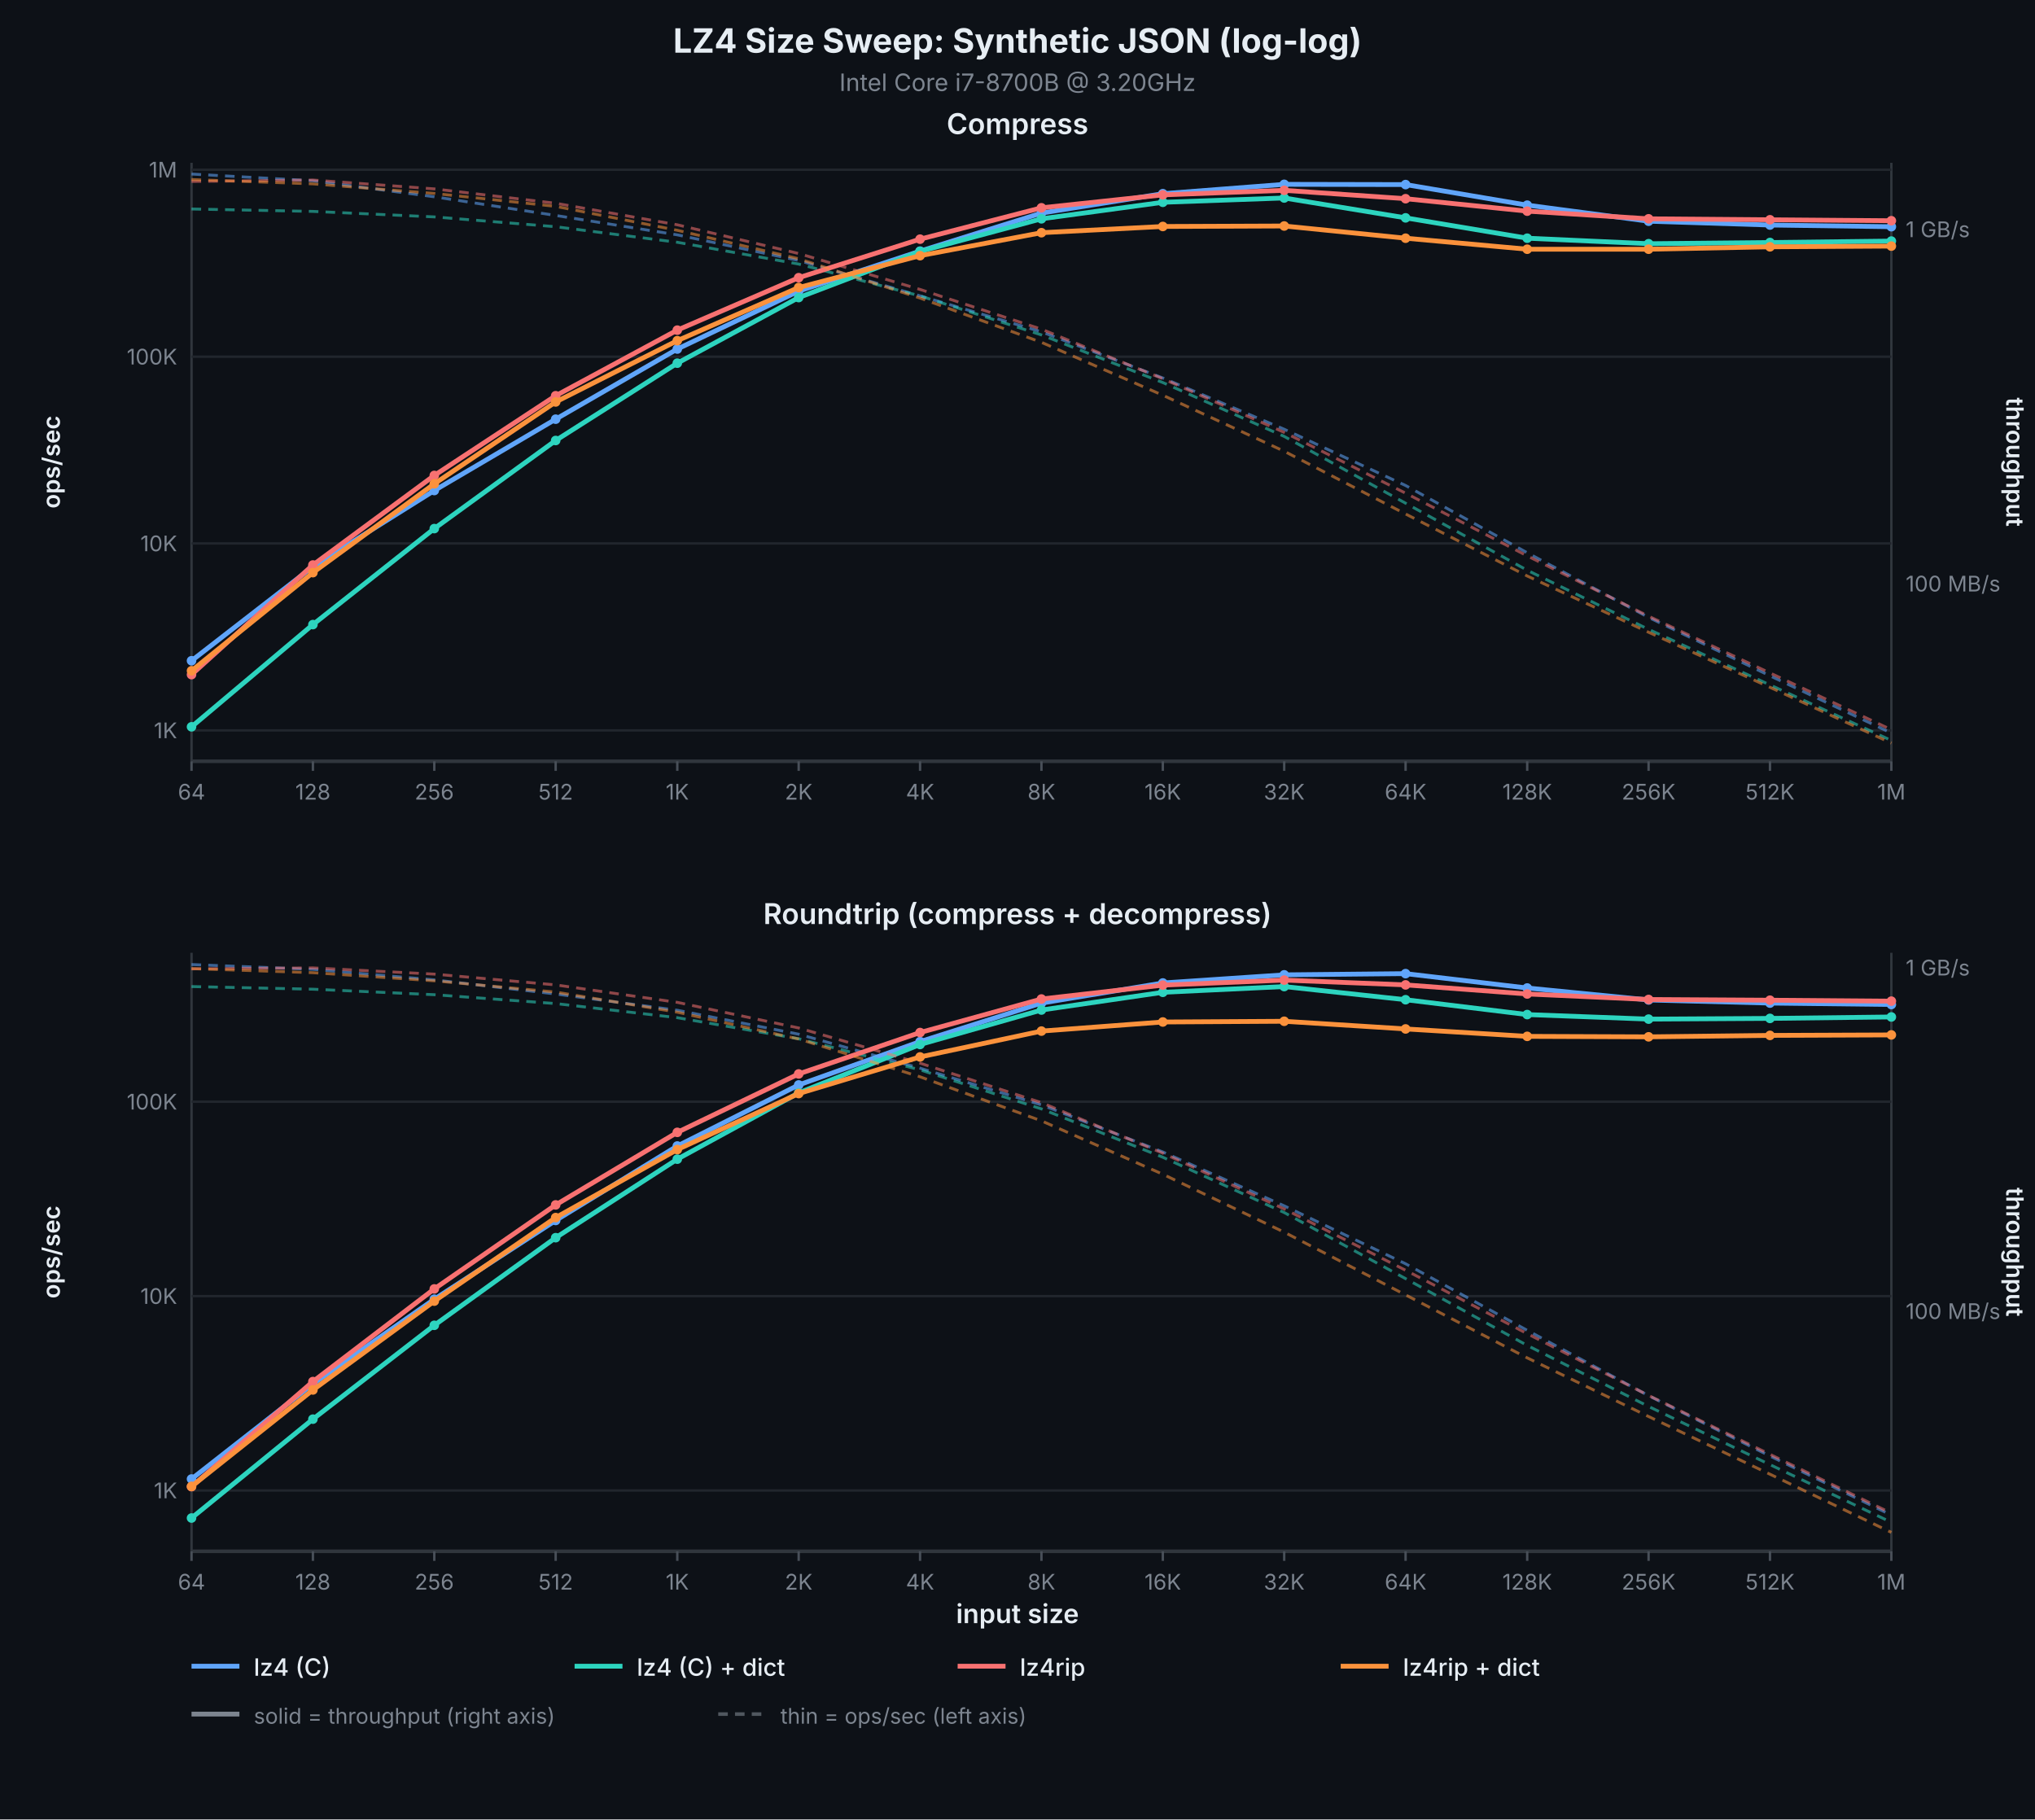
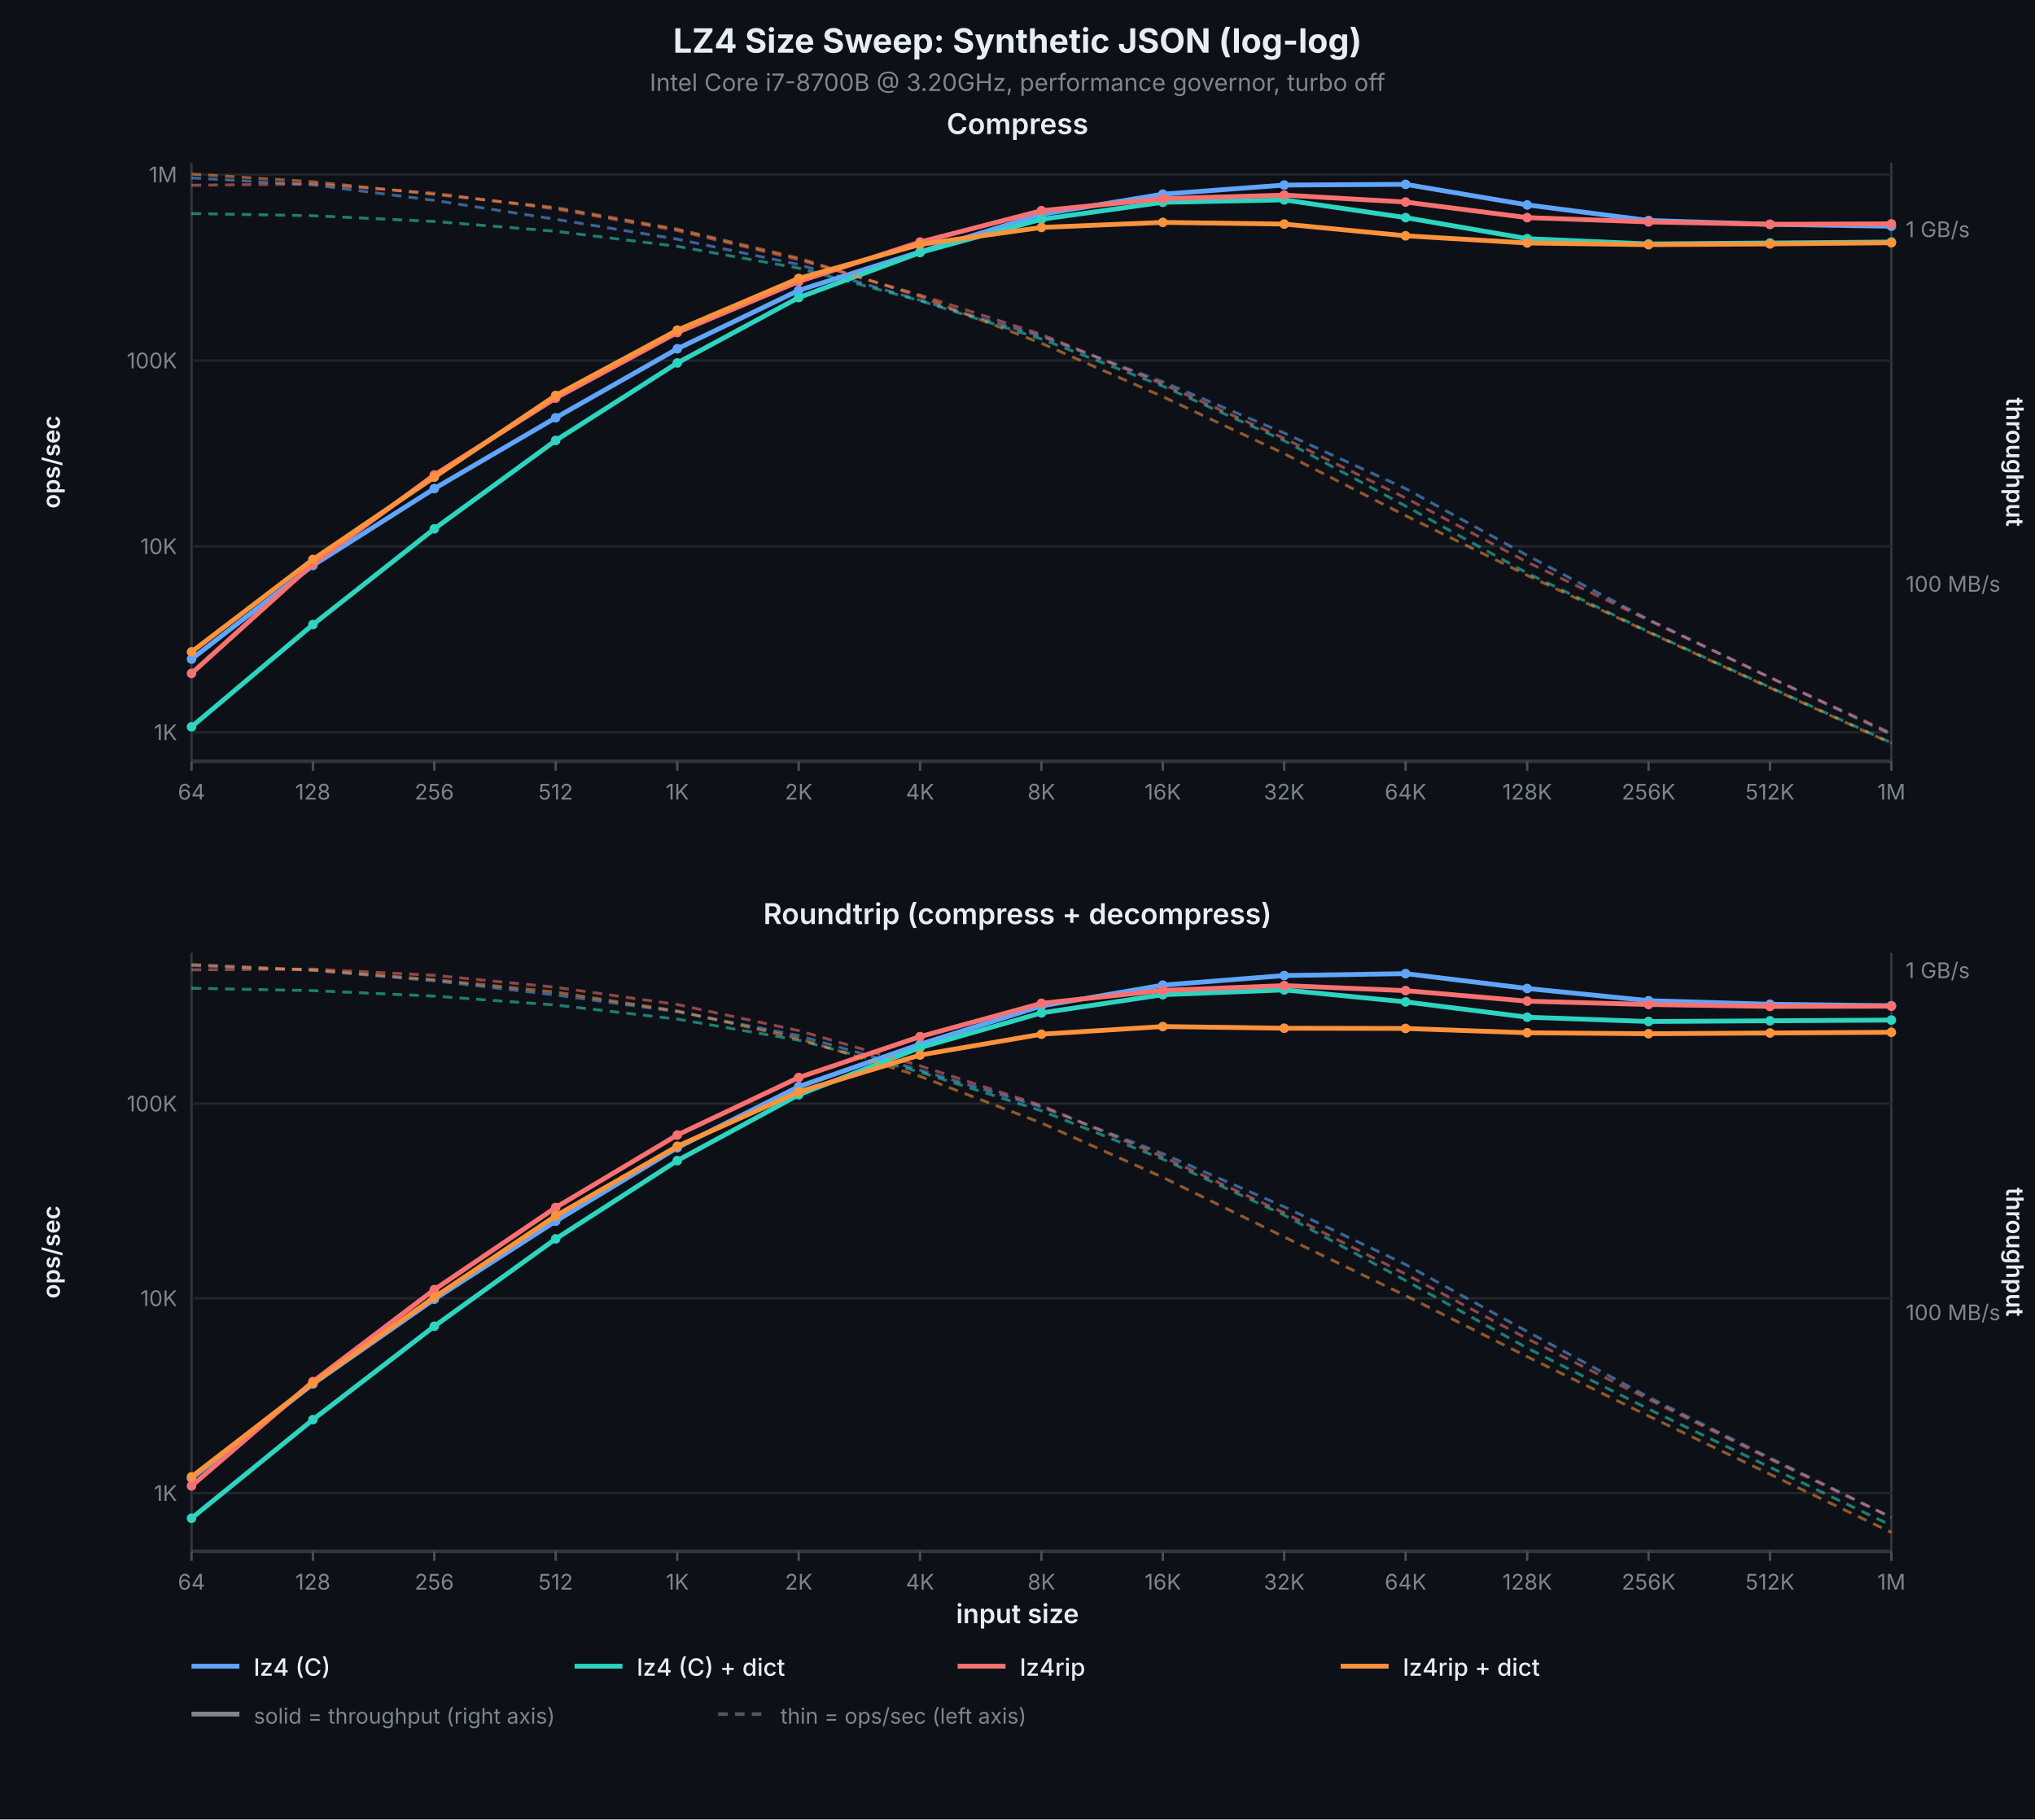
<svg xmlns="http://www.w3.org/2000/svg" viewBox="0 0 850 760" font-family="system-ui, -apple-system, sans-serif">
  <rect width="850" height="760" fill="#0d1117" />
  <text x="425.0" y="22" text-anchor="middle" fill="#e6edf3" font-size="14" font-weight="700">LZ4 Size Sweep: Synthetic JSON (log-log)</text>
-   <text x="425.0" y="38" text-anchor="middle" fill="#7d8590" font-size="10">Intel Core i7-8700B @ 3.20GHz</text>
+   <text x="425.0" y="38" text-anchor="middle" fill="#7d8590" font-size="10">Intel Core i7-8700B @ 3.20GHz, performance governor, turbo off</text>
  <text x="425.0" y="56" text-anchor="middle" fill="#e6edf3" font-size="12" font-weight="600">Compress</text>
  <text x="25" y="193" text-anchor="middle" fill="#e6edf3" font-size="10" font-weight="600" transform="rotate(-90,25,193)">ops/sec</text>
  <text x="838" y="193" text-anchor="middle" fill="#e6edf3" font-size="10" font-weight="600" transform="rotate(90,838,193)">throughput</text>
  <line x1="80" y1="318" x2="790" y2="318" stroke="#30363d" stroke-width="1.5" />
  <line x1="80" y1="68" x2="80" y2="318" stroke="#30363d" stroke-width="1" />
  <line x1="790" y1="68" x2="790" y2="318" stroke="#30363d" stroke-width="1" />
  <line x1="80.0" y1="318" x2="80.0" y2="322" stroke="#484f58" stroke-width="1" />
  <text x="80.0" y="334" text-anchor="middle" fill="#7d8590" font-size="9">64</text>
  <line x1="130.7" y1="318" x2="130.7" y2="322" stroke="#484f58" stroke-width="1" />
  <text x="130.7" y="334" text-anchor="middle" fill="#7d8590" font-size="9">128</text>
  <line x1="181.4" y1="318" x2="181.4" y2="322" stroke="#484f58" stroke-width="1" />
  <text x="181.4" y="334" text-anchor="middle" fill="#7d8590" font-size="9">256</text>
  <line x1="232.1" y1="318" x2="232.1" y2="322" stroke="#484f58" stroke-width="1" />
  <text x="232.1" y="334" text-anchor="middle" fill="#7d8590" font-size="9">512</text>
  <line x1="282.9" y1="318" x2="282.9" y2="322" stroke="#484f58" stroke-width="1" />
  <text x="282.9" y="334" text-anchor="middle" fill="#7d8590" font-size="9">1K</text>
  <line x1="333.6" y1="318" x2="333.6" y2="322" stroke="#484f58" stroke-width="1" />
  <text x="333.6" y="334" text-anchor="middle" fill="#7d8590" font-size="9">2K</text>
  <line x1="384.3" y1="318" x2="384.3" y2="322" stroke="#484f58" stroke-width="1" />
  <text x="384.3" y="334" text-anchor="middle" fill="#7d8590" font-size="9">4K</text>
  <line x1="435.0" y1="318" x2="435.0" y2="322" stroke="#484f58" stroke-width="1" />
  <text x="435.0" y="334" text-anchor="middle" fill="#7d8590" font-size="9">8K</text>
  <line x1="485.7" y1="318" x2="485.7" y2="322" stroke="#484f58" stroke-width="1" />
  <text x="485.7" y="334" text-anchor="middle" fill="#7d8590" font-size="9">16K</text>
  <line x1="536.4" y1="318" x2="536.4" y2="322" stroke="#484f58" stroke-width="1" />
  <text x="536.4" y="334" text-anchor="middle" fill="#7d8590" font-size="9">32K</text>
  <line x1="587.1" y1="318" x2="587.1" y2="322" stroke="#484f58" stroke-width="1" />
  <text x="587.1" y="334" text-anchor="middle" fill="#7d8590" font-size="9">64K</text>
  <line x1="637.9" y1="318" x2="637.9" y2="322" stroke="#484f58" stroke-width="1" />
  <text x="637.9" y="334" text-anchor="middle" fill="#7d8590" font-size="9">128K</text>
  <line x1="688.6" y1="318" x2="688.6" y2="322" stroke="#484f58" stroke-width="1" />
  <text x="688.6" y="334" text-anchor="middle" fill="#7d8590" font-size="9">256K</text>
  <line x1="739.3" y1="318" x2="739.3" y2="322" stroke="#484f58" stroke-width="1" />
  <text x="739.3" y="334" text-anchor="middle" fill="#7d8590" font-size="9">512K</text>
  <line x1="790.0" y1="318" x2="790.0" y2="322" stroke="#484f58" stroke-width="1" />
  <text x="790.0" y="334" text-anchor="middle" fill="#7d8590" font-size="9">1M</text>
-   <line x1="80" y1="305.1" x2="790" y2="305.1" stroke="#21262d" stroke-width="1" />
-   <text x="74" y="305.1" text-anchor="end" dominant-baseline="middle" fill="#7d8590" font-size="9">1K</text>
-   <line x1="80" y1="227.0" x2="790" y2="227.0" stroke="#21262d" stroke-width="1" />
-   <text x="74" y="227.0" text-anchor="end" dominant-baseline="middle" fill="#7d8590" font-size="9">10K</text>
-   <line x1="80" y1="149.0" x2="790" y2="149.0" stroke="#21262d" stroke-width="1" />
-   <text x="74" y="149.0" text-anchor="end" dominant-baseline="middle" fill="#7d8590" font-size="9">100K</text>
-   <line x1="80" y1="70.9" x2="790" y2="70.9" stroke="#21262d" stroke-width="1" />
-   <text x="74" y="70.9" text-anchor="end" dominant-baseline="middle" fill="#7d8590" font-size="9">1M</text>
-   <text x="796" y="243.8" text-anchor="start" dominant-baseline="middle" fill="#7d8590" font-size="9">100 MB/s</text>
+   <line x1="80" y1="305.9" x2="790" y2="305.9" stroke="#21262d" stroke-width="1" />
+   <text x="74" y="305.9" text-anchor="end" dominant-baseline="middle" fill="#7d8590" font-size="9">1K</text>
+   <line x1="80" y1="228.2" x2="790" y2="228.2" stroke="#21262d" stroke-width="1" />
+   <text x="74" y="228.2" text-anchor="end" dominant-baseline="middle" fill="#7d8590" font-size="9">10K</text>
+   <line x1="80" y1="150.6" x2="790" y2="150.6" stroke="#21262d" stroke-width="1" />
+   <text x="74" y="150.6" text-anchor="end" dominant-baseline="middle" fill="#7d8590" font-size="9">100K</text>
+   <line x1="80" y1="72.9" x2="790" y2="72.9" stroke="#21262d" stroke-width="1" />
+   <text x="74" y="72.9" text-anchor="end" dominant-baseline="middle" fill="#7d8590" font-size="9">1M</text>
+   <text x="796" y="243.9" text-anchor="start" dominant-baseline="middle" fill="#7d8590" font-size="9">100 MB/s</text>
  <text x="796" y="95.8" text-anchor="start" dominant-baseline="middle" fill="#7d8590" font-size="9">1 GB/s</text>
-   <polyline points="80.0,72.7 130.7,75.5 181.4,82.2 232.1,90.0 282.9,98.1 333.6,108.8 384.3,123.6 435.0,138.6 485.7,157.9 536.4,179.3 587.1,202.8 637.9,230.9 688.6,257.9 739.3,282.3 790.0,306.2" fill="none" stroke="#60a5fa" stroke-width="1.2" stroke-dasharray="4,3" stroke-opacity="0.55" />
-   <polyline points="80.0,276.0 130.7,236.7 181.4,204.9 232.1,175.1 282.9,145.8 333.6,121.6 384.3,104.9 435.0,89.0 485.7,80.9 536.4,77.0 587.1,77.1 637.9,85.7 688.6,92.4 739.3,94.0 790.0,94.7" fill="none" stroke="#60a5fa" stroke-width="2" />
-   <circle cx="80.0" cy="276.0" r="2" fill="#60a5fa" />
-   <circle cx="130.7" cy="236.7" r="2" fill="#60a5fa" />
-   <circle cx="181.4" cy="204.9" r="2" fill="#60a5fa" />
-   <circle cx="232.1" cy="175.1" r="2" fill="#60a5fa" />
-   <circle cx="282.9" cy="145.8" r="2" fill="#60a5fa" />
-   <circle cx="333.6" cy="121.6" r="2" fill="#60a5fa" />
-   <circle cx="384.3" cy="104.9" r="2" fill="#60a5fa" />
-   <circle cx="435.0" cy="89.0" r="2" fill="#60a5fa" />
-   <circle cx="485.7" cy="80.9" r="2" fill="#60a5fa" />
-   <circle cx="536.4" cy="77.0" r="2" fill="#60a5fa" />
-   <circle cx="587.1" cy="77.1" r="2" fill="#60a5fa" />
-   <circle cx="637.9" cy="85.7" r="2" fill="#60a5fa" />
-   <circle cx="688.6" cy="92.4" r="2" fill="#60a5fa" />
-   <circle cx="739.3" cy="94.0" r="2" fill="#60a5fa" />
-   <circle cx="790.0" cy="94.7" r="2" fill="#60a5fa" />
-   <polyline points="80.0,87.3 130.7,88.3 181.4,90.6 232.1,94.7 282.9,101.2 333.6,110.3 384.3,123.6 435.0,139.9 485.7,159.8 536.4,182.3 587.1,210.2 637.9,238.2 688.6,262.9 739.3,286.1 790.0,309.3" fill="none" stroke="#2dd4bf" stroke-width="1.2" stroke-dasharray="4,3" stroke-opacity="0.55" />
-   <polyline points="80.0,303.6 130.7,260.9 181.4,220.8 232.1,184.0 282.9,151.7 333.6,124.3 384.3,105.0 435.0,91.4 485.7,84.5 536.4,82.7 587.1,91.0 637.9,99.5 688.6,101.8 739.3,101.3 790.0,100.7" fill="none" stroke="#2dd4bf" stroke-width="2" />
+   <polyline points="80.0,74.3 130.7,77.2 181.4,83.7 232.1,91.6 282.9,99.9 333.6,110.5 384.3,125.4 435.0,140.5 485.7,159.5 536.4,180.9 587.1,204.1 637.9,232.0 688.6,258.8 739.3,283.0 790.0,306.8" fill="none" stroke="#60a5fa" stroke-width="1.2" stroke-dasharray="4,3" stroke-opacity="0.55" />
+   <polyline points="80.0,275.3 130.7,236.2 181.4,204.1 232.1,174.5 282.9,145.7 333.6,121.3 384.3,105.2 435.0,89.5 485.7,81.1 536.4,77.3 587.1,77.0 637.9,85.6 688.6,92.1 739.3,93.7 790.0,94.5" fill="none" stroke="#60a5fa" stroke-width="2" />
+   <circle cx="80.0" cy="275.3" r="2" fill="#60a5fa" />
+   <circle cx="130.7" cy="236.2" r="2" fill="#60a5fa" />
+   <circle cx="181.4" cy="204.1" r="2" fill="#60a5fa" />
+   <circle cx="232.1" cy="174.5" r="2" fill="#60a5fa" />
+   <circle cx="282.9" cy="145.7" r="2" fill="#60a5fa" />
+   <circle cx="333.6" cy="121.3" r="2" fill="#60a5fa" />
+   <circle cx="384.3" cy="105.2" r="2" fill="#60a5fa" />
+   <circle cx="435.0" cy="89.5" r="2" fill="#60a5fa" />
+   <circle cx="485.7" cy="81.1" r="2" fill="#60a5fa" />
+   <circle cx="536.4" cy="77.3" r="2" fill="#60a5fa" />
+   <circle cx="587.1" cy="77.0" r="2" fill="#60a5fa" />
+   <circle cx="637.9" cy="85.6" r="2" fill="#60a5fa" />
+   <circle cx="688.6" cy="92.1" r="2" fill="#60a5fa" />
+   <circle cx="739.3" cy="93.7" r="2" fill="#60a5fa" />
+   <circle cx="790.0" cy="94.5" r="2" fill="#60a5fa" />
+   <polyline points="80.0,89.2 130.7,90.1 181.4,92.5 232.1,96.6 282.9,102.9 333.6,112.0 384.3,125.6 435.0,141.6 485.7,161.3 536.4,184.1 587.1,211.4 637.9,239.4 688.6,263.9 739.3,287.1 790.0,310.3" fill="none" stroke="#2dd4bf" stroke-width="1.2" stroke-dasharray="4,3" stroke-opacity="0.55" />
+   <polyline points="80.0,303.6 130.7,260.9 181.4,220.9 232.1,184.0 282.9,151.6 333.6,124.3 384.3,105.5 435.0,91.6 485.7,84.5 536.4,83.5 587.1,90.9 637.9,99.7 688.6,101.9 739.3,101.5 790.0,101.1" fill="none" stroke="#2dd4bf" stroke-width="2" />
  <circle cx="80.0" cy="303.6" r="2" fill="#2dd4bf" />
  <circle cx="130.7" cy="260.9" r="2" fill="#2dd4bf" />
-   <circle cx="181.4" cy="220.8" r="2" fill="#2dd4bf" />
+   <circle cx="181.4" cy="220.9" r="2" fill="#2dd4bf" />
  <circle cx="232.1" cy="184.0" r="2" fill="#2dd4bf" />
-   <circle cx="282.9" cy="151.7" r="2" fill="#2dd4bf" />
+   <circle cx="282.9" cy="151.6" r="2" fill="#2dd4bf" />
  <circle cx="333.6" cy="124.3" r="2" fill="#2dd4bf" />
-   <circle cx="384.3" cy="105.0" r="2" fill="#2dd4bf" />
-   <circle cx="435.0" cy="91.4" r="2" fill="#2dd4bf" />
+   <circle cx="384.3" cy="105.5" r="2" fill="#2dd4bf" />
+   <circle cx="435.0" cy="91.6" r="2" fill="#2dd4bf" />
  <circle cx="485.7" cy="84.5" r="2" fill="#2dd4bf" />
-   <circle cx="536.4" cy="82.7" r="2" fill="#2dd4bf" />
-   <circle cx="587.1" cy="91.0" r="2" fill="#2dd4bf" />
-   <circle cx="637.9" cy="99.5" r="2" fill="#2dd4bf" />
-   <circle cx="688.6" cy="101.8" r="2" fill="#2dd4bf" />
-   <circle cx="739.3" cy="101.3" r="2" fill="#2dd4bf" />
-   <circle cx="790.0" cy="100.7" r="2" fill="#2dd4bf" />
-   <polyline points="80.0,75.8 130.7,75.2 181.4,78.9 232.1,84.9 282.9,93.9 333.6,105.9 384.3,120.9 435.0,137.5 485.7,158.2 536.4,180.6 587.1,206.0 637.9,232.2 688.6,257.4 739.3,281.1 790.0,304.8" fill="none" stroke="#f87171" stroke-width="1.2" stroke-dasharray="4,3" stroke-opacity="0.55" />
-   <polyline points="80.0,281.8 130.7,236.0 181.4,198.6 232.1,165.3 282.9,137.9 333.6,116.0 384.3,99.9 435.0,86.8 485.7,81.4 536.4,79.5 587.1,83.0 637.9,88.2 688.6,91.4 739.3,91.8 790.0,92.2" fill="none" stroke="#f87171" stroke-width="2" />
-   <circle cx="80.0" cy="281.8" r="2" fill="#f87171" />
-   <circle cx="130.7" cy="236.0" r="2" fill="#f87171" />
-   <circle cx="181.4" cy="198.6" r="2" fill="#f87171" />
-   <circle cx="232.1" cy="165.3" r="2" fill="#f87171" />
-   <circle cx="282.9" cy="137.9" r="2" fill="#f87171" />
-   <circle cx="333.6" cy="116.0" r="2" fill="#f87171" />
-   <circle cx="384.3" cy="99.9" r="2" fill="#f87171" />
-   <circle cx="435.0" cy="86.8" r="2" fill="#f87171" />
-   <circle cx="485.7" cy="81.4" r="2" fill="#f87171" />
-   <circle cx="536.4" cy="79.5" r="2" fill="#f87171" />
-   <circle cx="587.1" cy="83.0" r="2" fill="#f87171" />
-   <circle cx="637.9" cy="88.2" r="2" fill="#f87171" />
-   <circle cx="688.6" cy="91.4" r="2" fill="#f87171" />
-   <circle cx="739.3" cy="91.8" r="2" fill="#f87171" />
-   <circle cx="790.0" cy="92.2" r="2" fill="#f87171" />
-   <polyline points="80.0,75.0 130.7,76.8 181.4,80.8 232.1,86.2 282.9,96.2 333.6,108.1 384.3,124.5 435.0,143.0 485.7,165.1 536.4,188.5 587.1,214.7 637.9,240.6 688.6,264.1 739.3,287.1 790.0,310.4" fill="none" stroke="#fb923c" stroke-width="1.2" stroke-dasharray="4,3" stroke-opacity="0.55" />
-   <polyline points="80.0,280.2 130.7,239.2 181.4,202.1 232.1,167.9 282.9,142.3 333.6,120.1 384.3,106.8 435.0,97.2 485.7,94.6 536.4,94.4 587.1,99.5 637.9,104.1 688.6,104.1 739.3,103.1 790.0,102.8" fill="none" stroke="#fb923c" stroke-width="2" />
-   <circle cx="80.0" cy="280.2" r="2" fill="#fb923c" />
-   <circle cx="130.7" cy="239.2" r="2" fill="#fb923c" />
-   <circle cx="181.4" cy="202.1" r="2" fill="#fb923c" />
-   <circle cx="232.1" cy="167.9" r="2" fill="#fb923c" />
-   <circle cx="282.9" cy="142.3" r="2" fill="#fb923c" />
-   <circle cx="333.6" cy="120.1" r="2" fill="#fb923c" />
-   <circle cx="384.3" cy="106.8" r="2" fill="#fb923c" />
-   <circle cx="435.0" cy="97.2" r="2" fill="#fb923c" />
-   <circle cx="485.7" cy="94.6" r="2" fill="#fb923c" />
-   <circle cx="536.4" cy="94.4" r="2" fill="#fb923c" />
-   <circle cx="587.1" cy="99.5" r="2" fill="#fb923c" />
-   <circle cx="637.9" cy="104.1" r="2" fill="#fb923c" />
-   <circle cx="688.6" cy="104.1" r="2" fill="#fb923c" />
-   <circle cx="739.3" cy="103.1" r="2" fill="#fb923c" />
-   <circle cx="790.0" cy="102.8" r="2" fill="#fb923c" />
+   <circle cx="536.4" cy="83.5" r="2" fill="#2dd4bf" />
+   <circle cx="587.1" cy="90.9" r="2" fill="#2dd4bf" />
+   <circle cx="637.9" cy="99.7" r="2" fill="#2dd4bf" />
+   <circle cx="688.6" cy="101.9" r="2" fill="#2dd4bf" />
+   <circle cx="739.3" cy="101.5" r="2" fill="#2dd4bf" />
+   <circle cx="790.0" cy="101.1" r="2" fill="#2dd4bf" />
+   <polyline points="80.0,77.4 130.7,76.8 181.4,80.7 232.1,87.3 282.9,96.3 333.6,108.5 384.3,123.2 435.0,139.7 485.7,160.5 536.4,183.1 587.1,208.0 637.9,234.8 688.6,259.1 739.3,283.0 790.0,306.3" fill="none" stroke="#f87171" stroke-width="1.2" stroke-dasharray="4,3" stroke-opacity="0.55" />
+   <polyline points="80.0,281.3 130.7,235.5 181.4,198.4 232.1,166.3 282.9,138.9 333.6,117.6 384.3,101.1 435.0,88.0 485.7,83.0 536.4,81.5 587.1,84.4 637.9,90.9 688.6,92.7 739.3,93.7 790.0,93.5" fill="none" stroke="#f87171" stroke-width="2" />
+   <circle cx="80.0" cy="281.3" r="2" fill="#f87171" />
+   <circle cx="130.7" cy="235.5" r="2" fill="#f87171" />
+   <circle cx="181.4" cy="198.4" r="2" fill="#f87171" />
+   <circle cx="232.1" cy="166.3" r="2" fill="#f87171" />
+   <circle cx="282.9" cy="138.9" r="2" fill="#f87171" />
+   <circle cx="333.6" cy="117.6" r="2" fill="#f87171" />
+   <circle cx="384.3" cy="101.1" r="2" fill="#f87171" />
+   <circle cx="435.0" cy="88.0" r="2" fill="#f87171" />
+   <circle cx="485.7" cy="83.0" r="2" fill="#f87171" />
+   <circle cx="536.4" cy="81.5" r="2" fill="#f87171" />
+   <circle cx="587.1" cy="84.4" r="2" fill="#f87171" />
+   <circle cx="637.9" cy="90.9" r="2" fill="#f87171" />
+   <circle cx="688.6" cy="92.7" r="2" fill="#f87171" />
+   <circle cx="739.3" cy="93.7" r="2" fill="#f87171" />
+   <circle cx="790.0" cy="93.5" r="2" fill="#f87171" />
+   <polyline points="80.0,72.7 130.7,75.9 181.4,81.2 232.1,86.7 282.9,95.7 333.6,107.8 384.3,123.8 435.0,143.4 485.7,165.7 536.4,189.5 587.1,215.4 637.9,240.3 688.6,264.1 739.3,287.3 790.0,310.5" fill="none" stroke="#fb923c" stroke-width="1.2" stroke-dasharray="4,3" stroke-opacity="0.55" />
+   <polyline points="80.0,272.3 130.7,233.7 181.4,199.3 232.1,165.2 282.9,137.9 333.6,116.3 384.3,102.1 435.0,95.0 485.7,92.9 536.4,93.6 587.1,98.5 637.9,101.5 688.6,102.2 739.3,101.9 790.0,101.4" fill="none" stroke="#fb923c" stroke-width="2" />
+   <circle cx="80.0" cy="272.3" r="2" fill="#fb923c" />
+   <circle cx="130.7" cy="233.7" r="2" fill="#fb923c" />
+   <circle cx="181.4" cy="199.3" r="2" fill="#fb923c" />
+   <circle cx="232.1" cy="165.2" r="2" fill="#fb923c" />
+   <circle cx="282.9" cy="137.9" r="2" fill="#fb923c" />
+   <circle cx="333.6" cy="116.3" r="2" fill="#fb923c" />
+   <circle cx="384.3" cy="102.1" r="2" fill="#fb923c" />
+   <circle cx="435.0" cy="95.0" r="2" fill="#fb923c" />
+   <circle cx="485.7" cy="92.9" r="2" fill="#fb923c" />
+   <circle cx="536.4" cy="93.6" r="2" fill="#fb923c" />
+   <circle cx="587.1" cy="98.5" r="2" fill="#fb923c" />
+   <circle cx="637.9" cy="101.5" r="2" fill="#fb923c" />
+   <circle cx="688.6" cy="102.2" r="2" fill="#fb923c" />
+   <circle cx="739.3" cy="101.9" r="2" fill="#fb923c" />
+   <circle cx="790.0" cy="101.4" r="2" fill="#fb923c" />
  <text x="425.0" y="386" text-anchor="middle" fill="#e6edf3" font-size="12" font-weight="600">Roundtrip (compress + decompress)</text>
  <text x="25" y="523" text-anchor="middle" fill="#e6edf3" font-size="10" font-weight="600" transform="rotate(-90,25,523)">ops/sec</text>
  <text x="838" y="523" text-anchor="middle" fill="#e6edf3" font-size="10" font-weight="600" transform="rotate(90,838,523)">throughput</text>
  <line x1="80" y1="648" x2="790" y2="648" stroke="#30363d" stroke-width="1.5" />
  <line x1="80" y1="398" x2="80" y2="648" stroke="#30363d" stroke-width="1" />
  <line x1="790" y1="398" x2="790" y2="648" stroke="#30363d" stroke-width="1" />
  <line x1="80.0" y1="648" x2="80.0" y2="652" stroke="#484f58" stroke-width="1" />
  <text x="80.0" y="664" text-anchor="middle" fill="#7d8590" font-size="9">64</text>
  <line x1="130.7" y1="648" x2="130.7" y2="652" stroke="#484f58" stroke-width="1" />
  <text x="130.7" y="664" text-anchor="middle" fill="#7d8590" font-size="9">128</text>
  <line x1="181.4" y1="648" x2="181.4" y2="652" stroke="#484f58" stroke-width="1" />
  <text x="181.4" y="664" text-anchor="middle" fill="#7d8590" font-size="9">256</text>
  <line x1="232.1" y1="648" x2="232.1" y2="652" stroke="#484f58" stroke-width="1" />
  <text x="232.1" y="664" text-anchor="middle" fill="#7d8590" font-size="9">512</text>
  <line x1="282.9" y1="648" x2="282.9" y2="652" stroke="#484f58" stroke-width="1" />
  <text x="282.9" y="664" text-anchor="middle" fill="#7d8590" font-size="9">1K</text>
  <line x1="333.6" y1="648" x2="333.6" y2="652" stroke="#484f58" stroke-width="1" />
  <text x="333.6" y="664" text-anchor="middle" fill="#7d8590" font-size="9">2K</text>
  <line x1="384.3" y1="648" x2="384.3" y2="652" stroke="#484f58" stroke-width="1" />
  <text x="384.3" y="664" text-anchor="middle" fill="#7d8590" font-size="9">4K</text>
  <line x1="435.0" y1="648" x2="435.0" y2="652" stroke="#484f58" stroke-width="1" />
  <text x="435.0" y="664" text-anchor="middle" fill="#7d8590" font-size="9">8K</text>
  <line x1="485.7" y1="648" x2="485.7" y2="652" stroke="#484f58" stroke-width="1" />
  <text x="485.7" y="664" text-anchor="middle" fill="#7d8590" font-size="9">16K</text>
  <line x1="536.4" y1="648" x2="536.4" y2="652" stroke="#484f58" stroke-width="1" />
  <text x="536.4" y="664" text-anchor="middle" fill="#7d8590" font-size="9">32K</text>
  <line x1="587.1" y1="648" x2="587.1" y2="652" stroke="#484f58" stroke-width="1" />
  <text x="587.1" y="664" text-anchor="middle" fill="#7d8590" font-size="9">64K</text>
  <line x1="637.9" y1="648" x2="637.9" y2="652" stroke="#484f58" stroke-width="1" />
  <text x="637.9" y="664" text-anchor="middle" fill="#7d8590" font-size="9">128K</text>
  <line x1="688.6" y1="648" x2="688.6" y2="652" stroke="#484f58" stroke-width="1" />
  <text x="688.6" y="664" text-anchor="middle" fill="#7d8590" font-size="9">256K</text>
  <line x1="739.3" y1="648" x2="739.3" y2="652" stroke="#484f58" stroke-width="1" />
  <text x="739.3" y="664" text-anchor="middle" fill="#7d8590" font-size="9">512K</text>
  <line x1="790.0" y1="648" x2="790.0" y2="652" stroke="#484f58" stroke-width="1" />
  <text x="790.0" y="664" text-anchor="middle" fill="#7d8590" font-size="9">1M</text>
-   <line x1="80" y1="622.6" x2="790" y2="622.6" stroke="#21262d" stroke-width="1" />
-   <text x="74" y="622.6" text-anchor="end" dominant-baseline="middle" fill="#7d8590" font-size="9">1K</text>
-   <line x1="80" y1="541.4" x2="790" y2="541.4" stroke="#21262d" stroke-width="1" />
-   <text x="74" y="541.4" text-anchor="end" dominant-baseline="middle" fill="#7d8590" font-size="9">10K</text>
-   <line x1="80" y1="460.2" x2="790" y2="460.2" stroke="#21262d" stroke-width="1" />
-   <text x="74" y="460.2" text-anchor="end" dominant-baseline="middle" fill="#7d8590" font-size="9">100K</text>
-   <text x="796" y="547.7" text-anchor="start" dominant-baseline="middle" fill="#7d8590" font-size="9">100 MB/s</text>
-   <text x="796" y="404.2" text-anchor="start" dominant-baseline="middle" fill="#7d8590" font-size="9">1 GB/s</text>
-   <polyline points="80.0,402.9 130.7,404.9 181.4,409.3 232.1,415.2 282.9,422.0 333.6,432.0 384.3,446.2 435.0,461.5 485.7,481.2 536.4,503.7 587.1,527.9 637.9,555.7 688.6,583.0 739.3,608.2 790.0,632.9" fill="none" stroke="#60a5fa" stroke-width="1.2" stroke-dasharray="4,3" stroke-opacity="0.55" />
-   <polyline points="80.0,617.8 130.7,578.1 181.4,542.7 232.1,509.8 282.9,478.7 333.6,453.2 384.3,435.1 435.0,419.0 485.7,410.6 536.4,407.2 587.1,406.7 637.9,412.7 688.6,417.7 739.3,419.0 790.0,419.6" fill="none" stroke="#60a5fa" stroke-width="2" />
-   <circle cx="80.0" cy="617.8" r="2" fill="#60a5fa" />
+   <line x1="80" y1="623.7" x2="790" y2="623.7" stroke="#21262d" stroke-width="1" />
+   <text x="74" y="623.7" text-anchor="end" dominant-baseline="middle" fill="#7d8590" font-size="9">1K</text>
+   <line x1="80" y1="542.3" x2="790" y2="542.3" stroke="#21262d" stroke-width="1" />
+   <text x="74" y="542.3" text-anchor="end" dominant-baseline="middle" fill="#7d8590" font-size="9">10K</text>
+   <line x1="80" y1="461.0" x2="790" y2="461.0" stroke="#21262d" stroke-width="1" />
+   <text x="74" y="461.0" text-anchor="end" dominant-baseline="middle" fill="#7d8590" font-size="9">100K</text>
+   <text x="796" y="548.2" text-anchor="start" dominant-baseline="middle" fill="#7d8590" font-size="9">100 MB/s</text>
+   <text x="796" y="405.3" text-anchor="start" dominant-baseline="middle" fill="#7d8590" font-size="9">1 GB/s</text>
+   <polyline points="80.0,403.3 130.7,405.3 181.4,409.7 232.1,415.6 282.9,422.6 333.6,432.6 384.3,447.0 435.0,462.4 485.7,481.9 536.4,504.1 587.1,528.2 637.9,556.2 688.6,583.6 739.3,609.0 790.0,633.8" fill="none" stroke="#60a5fa" stroke-width="1.2" stroke-dasharray="4,3" stroke-opacity="0.55" />
+   <polyline points="80.0,617.5 130.7,578.1 181.4,542.7 232.1,510.1 282.9,479.4 333.6,453.9 384.3,436.2 435.0,420.2 485.7,411.5 536.4,407.5 587.1,406.7 637.9,412.9 688.6,418.0 739.3,419.5 790.0,420.1" fill="none" stroke="#60a5fa" stroke-width="2" />
+   <circle cx="80.0" cy="617.5" r="2" fill="#60a5fa" />
  <circle cx="130.7" cy="578.1" r="2" fill="#60a5fa" />
  <circle cx="181.4" cy="542.7" r="2" fill="#60a5fa" />
-   <circle cx="232.1" cy="509.8" r="2" fill="#60a5fa" />
-   <circle cx="282.9" cy="478.7" r="2" fill="#60a5fa" />
-   <circle cx="333.6" cy="453.2" r="2" fill="#60a5fa" />
-   <circle cx="384.3" cy="435.1" r="2" fill="#60a5fa" />
-   <circle cx="435.0" cy="419.0" r="2" fill="#60a5fa" />
-   <circle cx="485.7" cy="410.6" r="2" fill="#60a5fa" />
-   <circle cx="536.4" cy="407.2" r="2" fill="#60a5fa" />
+   <circle cx="232.1" cy="510.1" r="2" fill="#60a5fa" />
+   <circle cx="282.9" cy="479.4" r="2" fill="#60a5fa" />
+   <circle cx="333.6" cy="453.9" r="2" fill="#60a5fa" />
+   <circle cx="384.3" cy="436.2" r="2" fill="#60a5fa" />
+   <circle cx="435.0" cy="420.2" r="2" fill="#60a5fa" />
+   <circle cx="485.7" cy="411.5" r="2" fill="#60a5fa" />
+   <circle cx="536.4" cy="407.5" r="2" fill="#60a5fa" />
  <circle cx="587.1" cy="406.7" r="2" fill="#60a5fa" />
-   <circle cx="637.9" cy="412.7" r="2" fill="#60a5fa" />
-   <circle cx="688.6" cy="417.7" r="2" fill="#60a5fa" />
-   <circle cx="739.3" cy="419.0" r="2" fill="#60a5fa" />
-   <circle cx="790.0" cy="419.6" r="2" fill="#60a5fa" />
-   <polyline points="80.0,412.1 130.7,413.2 181.4,415.5 232.1,419.2 282.9,425.1 333.6,433.9 384.3,446.9 435.0,463.2 485.7,483.4 536.4,506.5 587.1,534.1 637.9,562.0 688.6,587.5 739.3,611.8 790.0,635.9" fill="none" stroke="#2dd4bf" stroke-width="1.2" stroke-dasharray="4,3" stroke-opacity="0.55" />
-   <polyline points="80.0,634.1 130.7,592.8 181.4,553.6 232.1,517.0 282.9,484.2 333.6,456.5 384.3,436.3 435.0,421.9 485.7,414.5 536.4,412.1 587.1,417.6 637.9,423.8 688.6,425.7 739.3,425.4 790.0,424.8" fill="none" stroke="#2dd4bf" stroke-width="2" />
-   <circle cx="80.0" cy="634.1" r="2" fill="#2dd4bf" />
-   <circle cx="130.7" cy="592.8" r="2" fill="#2dd4bf" />
-   <circle cx="181.4" cy="553.6" r="2" fill="#2dd4bf" />
-   <circle cx="232.1" cy="517.0" r="2" fill="#2dd4bf" />
-   <circle cx="282.9" cy="484.2" r="2" fill="#2dd4bf" />
-   <circle cx="333.6" cy="456.5" r="2" fill="#2dd4bf" />
-   <circle cx="384.3" cy="436.3" r="2" fill="#2dd4bf" />
-   <circle cx="435.0" cy="421.9" r="2" fill="#2dd4bf" />
-   <circle cx="485.7" cy="414.5" r="2" fill="#2dd4bf" />
-   <circle cx="536.4" cy="412.1" r="2" fill="#2dd4bf" />
-   <circle cx="587.1" cy="417.6" r="2" fill="#2dd4bf" />
-   <circle cx="637.9" cy="423.8" r="2" fill="#2dd4bf" />
-   <circle cx="688.6" cy="425.7" r="2" fill="#2dd4bf" />
-   <circle cx="739.3" cy="425.4" r="2" fill="#2dd4bf" />
-   <circle cx="790.0" cy="424.8" r="2" fill="#2dd4bf" />
-   <polyline points="80.0,404.7 130.7,404.3 181.4,406.9 232.1,411.4 282.9,418.7 333.6,429.4 384.3,444.1 435.0,460.6 485.7,481.7 536.4,505.0 587.1,530.6 637.9,557.1 688.6,582.9 739.3,607.5 790.0,632.1" fill="none" stroke="#f87171" stroke-width="1.2" stroke-dasharray="4,3" stroke-opacity="0.55" />
-   <polyline points="80.0,621.0 130.7,577.1 181.4,538.4 232.1,503.3 282.9,473.0 333.6,448.6 384.3,431.3 435.0,417.3 485.7,411.5 536.4,409.4 587.1,411.4 637.9,415.2 688.6,417.5 739.3,417.8 790.0,418.2" fill="none" stroke="#f87171" stroke-width="2" />
-   <circle cx="80.0" cy="621.0" r="2" fill="#f87171" />
+   <circle cx="637.9" cy="412.9" r="2" fill="#60a5fa" />
+   <circle cx="688.6" cy="418.0" r="2" fill="#60a5fa" />
+   <circle cx="739.3" cy="419.5" r="2" fill="#60a5fa" />
+   <circle cx="790.0" cy="420.1" r="2" fill="#60a5fa" />
+   <polyline points="80.0,412.8 130.7,413.8 181.4,416.1 232.1,419.8 282.9,425.7 333.6,434.5 384.3,447.8 435.0,464.0 485.7,484.2 536.4,507.6 587.1,534.9 637.9,563.1 688.6,588.6 739.3,612.9 790.0,637.2" fill="none" stroke="#2dd4bf" stroke-width="1.2" stroke-dasharray="4,3" stroke-opacity="0.55" />
+   <polyline points="80.0,634.2 130.7,593.0 181.4,554.0 232.1,517.5 282.9,484.8 333.6,457.3 384.3,437.6 435.0,423.1 485.7,415.5 536.4,413.5 587.1,418.5 637.9,424.9 688.6,426.7 739.3,426.4 790.0,426.1" fill="none" stroke="#2dd4bf" stroke-width="2" />
+   <circle cx="80.0" cy="634.2" r="2" fill="#2dd4bf" />
+   <circle cx="130.7" cy="593.0" r="2" fill="#2dd4bf" />
+   <circle cx="181.4" cy="554.0" r="2" fill="#2dd4bf" />
+   <circle cx="232.1" cy="517.5" r="2" fill="#2dd4bf" />
+   <circle cx="282.9" cy="484.8" r="2" fill="#2dd4bf" />
+   <circle cx="333.6" cy="457.3" r="2" fill="#2dd4bf" />
+   <circle cx="384.3" cy="437.6" r="2" fill="#2dd4bf" />
+   <circle cx="435.0" cy="423.1" r="2" fill="#2dd4bf" />
+   <circle cx="485.7" cy="415.5" r="2" fill="#2dd4bf" />
+   <circle cx="536.4" cy="413.5" r="2" fill="#2dd4bf" />
+   <circle cx="587.1" cy="418.5" r="2" fill="#2dd4bf" />
+   <circle cx="637.9" cy="424.9" r="2" fill="#2dd4bf" />
+   <circle cx="688.6" cy="426.7" r="2" fill="#2dd4bf" />
+   <circle cx="739.3" cy="426.4" r="2" fill="#2dd4bf" />
+   <circle cx="790.0" cy="426.1" r="2" fill="#2dd4bf" />
+   <polyline points="80.0,405.1 130.7,404.8 181.4,407.4 232.1,412.4 282.9,419.6 333.6,430.5 384.3,445.2 435.0,461.8 485.7,483.2 536.4,506.6 587.1,532.2 637.9,559.2 688.6,584.5 739.3,609.5 790.0,633.9" fill="none" stroke="#f87171" stroke-width="1.2" stroke-dasharray="4,3" stroke-opacity="0.55" />
+   <polyline points="80.0,620.7 130.7,577.1 181.4,538.7 232.1,504.4 282.9,474.1 333.6,450.1 384.3,433.0 435.0,419.1 485.7,413.7 536.4,411.7 587.1,413.8 637.9,418.2 688.6,419.6 739.3,420.4 790.0,420.3" fill="none" stroke="#f87171" stroke-width="2" />
+   <circle cx="80.0" cy="620.7" r="2" fill="#f87171" />
  <circle cx="130.7" cy="577.1" r="2" fill="#f87171" />
-   <circle cx="181.4" cy="538.4" r="2" fill="#f87171" />
-   <circle cx="232.1" cy="503.3" r="2" fill="#f87171" />
-   <circle cx="282.9" cy="473.0" r="2" fill="#f87171" />
-   <circle cx="333.6" cy="448.6" r="2" fill="#f87171" />
-   <circle cx="384.3" cy="431.3" r="2" fill="#f87171" />
-   <circle cx="435.0" cy="417.3" r="2" fill="#f87171" />
-   <circle cx="485.7" cy="411.5" r="2" fill="#f87171" />
-   <circle cx="536.4" cy="409.4" r="2" fill="#f87171" />
-   <circle cx="587.1" cy="411.4" r="2" fill="#f87171" />
-   <circle cx="637.9" cy="415.2" r="2" fill="#f87171" />
-   <circle cx="688.6" cy="417.5" r="2" fill="#f87171" />
-   <circle cx="739.3" cy="417.8" r="2" fill="#f87171" />
-   <circle cx="790.0" cy="418.2" r="2" fill="#f87171" />
-   <polyline points="80.0,404.6 130.7,406.3 181.4,409.7 232.1,414.4 282.9,422.8 333.6,434.0 384.3,449.8 435.0,468.2 485.7,490.5 536.4,514.7 587.1,540.9 637.9,567.2 688.6,591.7 739.3,615.8 790.0,640.1" fill="none" stroke="#fb923c" stroke-width="1.2" stroke-dasharray="4,3" stroke-opacity="0.55" />
-   <polyline points="80.0,620.9 130.7,580.6 181.4,543.5 232.1,508.6 282.9,480.2 333.6,456.8 384.3,441.5 435.0,430.7 485.7,426.9 536.4,426.6 587.1,429.8 637.9,432.9 688.6,433.1 739.3,432.5 790.0,432.3" fill="none" stroke="#fb923c" stroke-width="2" />
-   <circle cx="80.0" cy="620.9" r="2" fill="#fb923c" />
-   <circle cx="130.7" cy="580.6" r="2" fill="#fb923c" />
-   <circle cx="181.4" cy="543.5" r="2" fill="#fb923c" />
-   <circle cx="232.1" cy="508.6" r="2" fill="#fb923c" />
-   <circle cx="282.9" cy="480.2" r="2" fill="#fb923c" />
-   <circle cx="333.6" cy="456.8" r="2" fill="#fb923c" />
-   <circle cx="384.3" cy="441.5" r="2" fill="#fb923c" />
-   <circle cx="435.0" cy="430.7" r="2" fill="#fb923c" />
-   <circle cx="485.7" cy="426.9" r="2" fill="#fb923c" />
-   <circle cx="536.4" cy="426.6" r="2" fill="#fb923c" />
-   <circle cx="587.1" cy="429.8" r="2" fill="#fb923c" />
-   <circle cx="637.9" cy="432.9" r="2" fill="#fb923c" />
-   <circle cx="688.6" cy="433.1" r="2" fill="#fb923c" />
-   <circle cx="739.3" cy="432.5" r="2" fill="#fb923c" />
-   <circle cx="790.0" cy="432.3" r="2" fill="#fb923c" />
+   <circle cx="181.4" cy="538.7" r="2" fill="#f87171" />
+   <circle cx="232.1" cy="504.4" r="2" fill="#f87171" />
+   <circle cx="282.9" cy="474.1" r="2" fill="#f87171" />
+   <circle cx="333.6" cy="450.1" r="2" fill="#f87171" />
+   <circle cx="384.3" cy="433.0" r="2" fill="#f87171" />
+   <circle cx="435.0" cy="419.1" r="2" fill="#f87171" />
+   <circle cx="485.7" cy="413.7" r="2" fill="#f87171" />
+   <circle cx="536.4" cy="411.7" r="2" fill="#f87171" />
+   <circle cx="587.1" cy="413.8" r="2" fill="#f87171" />
+   <circle cx="637.9" cy="418.2" r="2" fill="#f87171" />
+   <circle cx="688.6" cy="419.6" r="2" fill="#f87171" />
+   <circle cx="739.3" cy="420.4" r="2" fill="#f87171" />
+   <circle cx="790.0" cy="420.3" r="2" fill="#f87171" />
+   <polyline points="80.0,402.9 130.7,405.2 181.4,409.2 232.1,414.4 282.9,422.3 333.6,433.8 384.3,449.6 435.0,469.1 485.7,491.8 536.4,516.7 587.1,541.2 637.9,566.7 688.6,591.5 739.3,615.8 790.0,640.1" fill="none" stroke="#fb923c" stroke-width="1.2" stroke-dasharray="4,3" stroke-opacity="0.55" />
+   <polyline points="80.0,616.9 130.7,577.8 181.4,541.9 232.1,507.9 282.9,478.8 333.6,456.1 384.3,440.7 435.0,432.0 485.7,428.8 536.4,429.5 587.1,429.6 637.9,431.4 688.6,431.8 739.3,431.5 790.0,431.2" fill="none" stroke="#fb923c" stroke-width="2" />
+   <circle cx="80.0" cy="616.9" r="2" fill="#fb923c" />
+   <circle cx="130.7" cy="577.8" r="2" fill="#fb923c" />
+   <circle cx="181.4" cy="541.9" r="2" fill="#fb923c" />
+   <circle cx="232.1" cy="507.9" r="2" fill="#fb923c" />
+   <circle cx="282.9" cy="478.8" r="2" fill="#fb923c" />
+   <circle cx="333.6" cy="456.1" r="2" fill="#fb923c" />
+   <circle cx="384.3" cy="440.7" r="2" fill="#fb923c" />
+   <circle cx="435.0" cy="432.0" r="2" fill="#fb923c" />
+   <circle cx="485.7" cy="428.8" r="2" fill="#fb923c" />
+   <circle cx="536.4" cy="429.5" r="2" fill="#fb923c" />
+   <circle cx="587.1" cy="429.6" r="2" fill="#fb923c" />
+   <circle cx="637.9" cy="431.4" r="2" fill="#fb923c" />
+   <circle cx="688.6" cy="431.8" r="2" fill="#fb923c" />
+   <circle cx="739.3" cy="431.5" r="2" fill="#fb923c" />
+   <circle cx="790.0" cy="431.2" r="2" fill="#fb923c" />
  <text x="425.0" y="678" text-anchor="middle" fill="#e6edf3" font-size="11" font-weight="600">input size</text>
  <line x1="80" y1="696" x2="100" y2="696" stroke="#60a5fa" stroke-width="2" />
  <text x="106" y="700" fill="#e6edf3" font-size="10" font-weight="500">lz4 (C)</text>
  <line x1="240" y1="696" x2="260" y2="696" stroke="#2dd4bf" stroke-width="2" />
  <text x="266" y="700" fill="#e6edf3" font-size="10" font-weight="500">lz4 (C) + dict</text>
  <line x1="400" y1="696" x2="420" y2="696" stroke="#f87171" stroke-width="2" />
  <text x="426" y="700" fill="#e6edf3" font-size="10" font-weight="500">lz4rip</text>
  <line x1="560" y1="696" x2="580" y2="696" stroke="#fb923c" stroke-width="2" />
  <text x="586" y="700" fill="#e6edf3" font-size="10" font-weight="500">lz4rip + dict</text>
  <line x1="80" y1="716" x2="100" y2="716" stroke="#7d8590" stroke-width="2" />
  <text x="106" y="720" fill="#7d8590" font-size="9">solid = throughput (right axis)</text>
  <line x1="300" y1="716" x2="320" y2="716" stroke="#7d8590" stroke-width="1.5" stroke-dasharray="4,3" stroke-opacity="0.6" />
  <text x="326" y="720" fill="#7d8590" font-size="9">thin = ops/sec (left axis)</text>
</svg>
